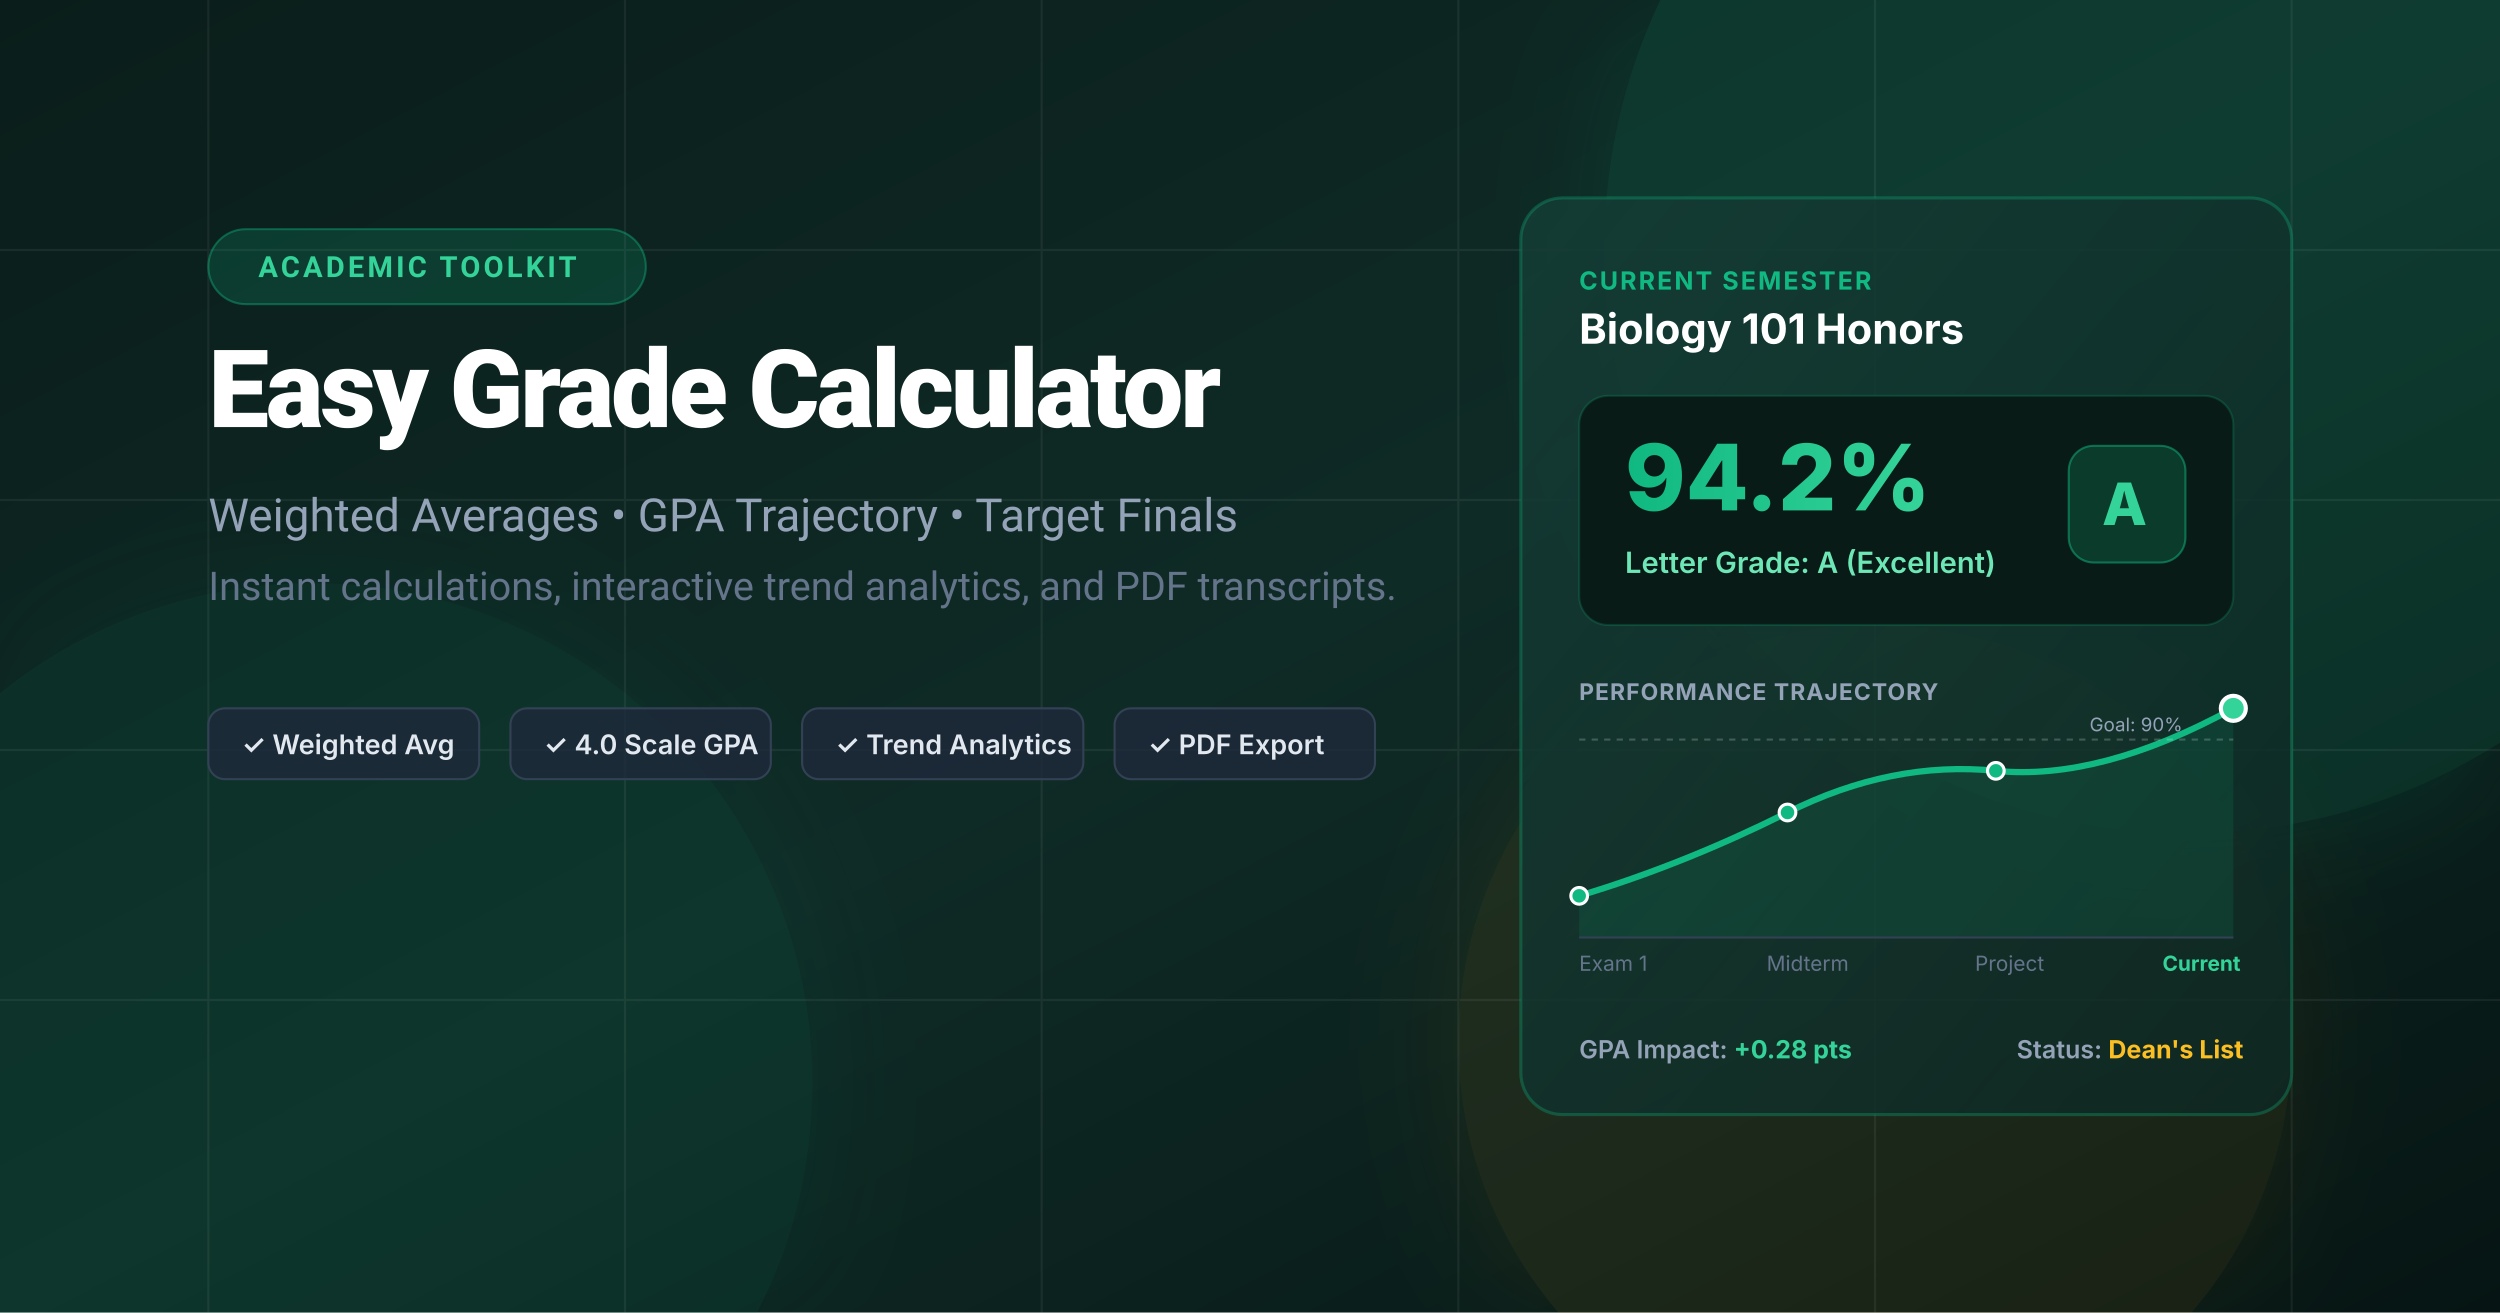
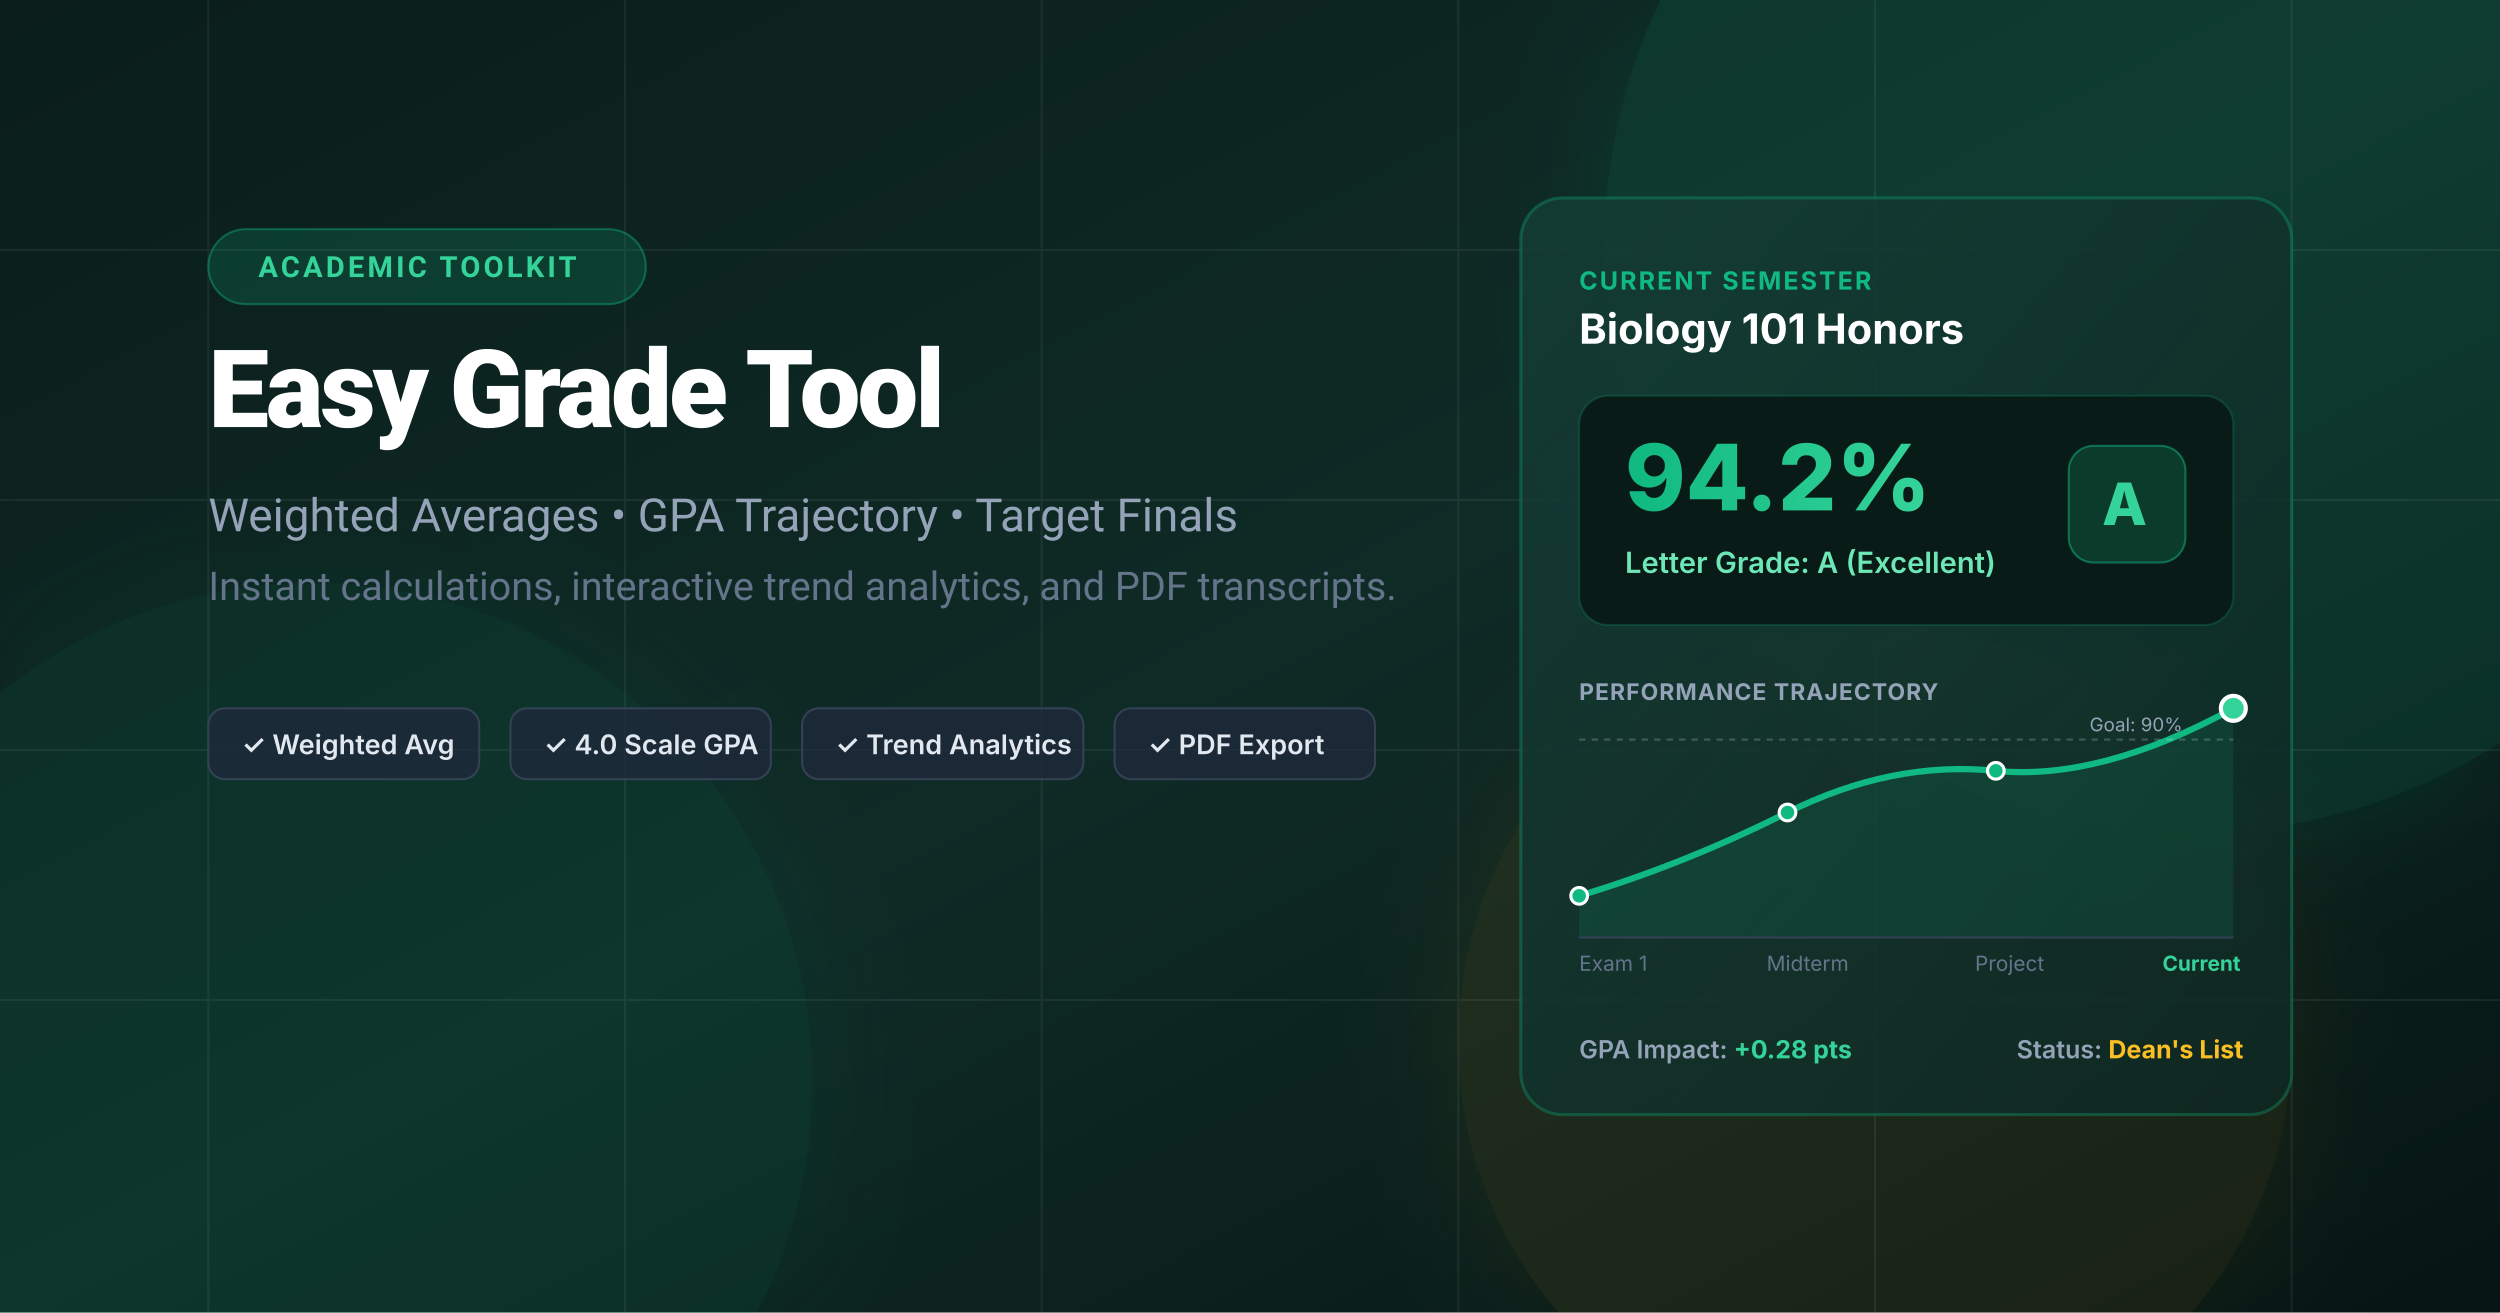
<svg xmlns="http://www.w3.org/2000/svg" viewBox="0 0 1200 630" width="1200" height="630">
  <defs>
    <linearGradient id="bgGrad" x1="0%" y1="0%" x2="100%" y2="100%">
      <stop offset="0%" stop-color="#0a1d1a" />
      <stop offset="50%" stop-color="#0f2b26" />
      <stop offset="100%" stop-color="#061513" />
    </linearGradient>
    <linearGradient id="cardGrad" x1="0%" y1="0%" x2="100%" y2="100%">
      <stop offset="0%" stop-color="#143c35" stop-opacity="0.9" />
      <stop offset="100%" stop-color="#0d2823" stop-opacity="0.8" />
    </linearGradient>
    <linearGradient id="accentGrad" x1="0%" y1="0%" x2="100%" y2="0%">
      <stop offset="0%" stop-color="#10b981" />
      <stop offset="100%" stop-color="#34d399" />
    </linearGradient>
    <linearGradient id="goldGrad" x1="0%" y1="0%" x2="100%" y2="0%">
      <stop offset="0%" stop-color="#f59e0b" />
      <stop offset="100%" stop-color="#fbbf24" />
    </linearGradient>
    <filter id="glow" x="-20%" y="-20%" width="140%" height="140%">
      <feGaussianBlur stdDeviation="30" result="blur" />
      <feComposite in="SourceGraphic" in2="blur" operator="over" />
    </filter>
  </defs>
  <rect width="1200" height="630" fill="url(#bgGrad)" />
  <circle cx="1050" cy="120" r="280" fill="#10b981" opacity="0.12" filter="url(#glow)" />
  <circle cx="150" cy="520" r="240" fill="#059669" opacity="0.10" filter="url(#glow)" />
  <circle cx="900" cy="500" r="200" fill="#f59e0b" opacity="0.08" filter="url(#glow)" />
  <g opacity="0.06" stroke="#ffffff" stroke-width="1">
    <line x1="100" y1="0" x2="100" y2="630" />
    <line x1="300" y1="0" x2="300" y2="630" />
    <line x1="500" y1="0" x2="500" y2="630" />
    <line x1="700" y1="0" x2="700" y2="630" />
    <line x1="900" y1="0" x2="900" y2="630" />
    <line x1="1100" y1="0" x2="1100" y2="630" />
    <line x1="0" y1="120" x2="1200" y2="120" />
    <line x1="0" y1="240" x2="1200" y2="240" />
    <line x1="0" y1="360" x2="1200" y2="360" />
    <line x1="0" y1="480" x2="1200" y2="480" />
  </g>
  <g transform="translate(100, 110)">
    <rect width="210" height="36" rx="18" fill="#10b981" fill-opacity="0.18" stroke="#10b981" stroke-opacity="0.4" stroke-width="1" />
    <text x="24" y="23" font-family="-apple-system, BlinkMacSystemFont, 'Segoe UI', Roboto, sans-serif" font-size="14" font-weight="700" fill="#34d399" letter-spacing="1.5">ACADEMIC TOOLKIT</text>
    <text x="0" y="95" font-family="-apple-system, BlinkMacSystemFont, 'Segoe UI', Roboto, sans-serif" font-size="52" font-weight="800" fill="#ffffff" letter-spacing="-1.5">
-       Easy Grade Calculator
+       Easy Grade Tool
    </text>
    <text x="0" y="145" font-family="-apple-system, BlinkMacSystemFont, 'Segoe UI', Roboto, sans-serif" font-size="22" font-weight="400" fill="#94a3b8">
      Weighted Averages • GPA Trajectory • Target Finals
    </text>
    <text x="0" y="178" font-family="-apple-system, BlinkMacSystemFont, 'Segoe UI', Roboto, sans-serif" font-size="19" font-weight="400" fill="#64748b">
      Instant calculations, interactive trend analytics, and PDF transcripts.
    </text>
    <g transform="translate(0, 230)">
      <rect x="0" y="0" width="130" height="34" rx="8" fill="#1e293b" fill-opacity="0.8" stroke="#334155" stroke-width="1" />
      <text x="16" y="22" font-family="-apple-system, BlinkMacSystemFont, sans-serif" font-size="13" font-weight="600" fill="#e2e8f0">✓ Weighted Avg</text>
      <rect x="145" y="0" width="125" height="34" rx="8" fill="#1e293b" fill-opacity="0.8" stroke="#334155" stroke-width="1" />
      <text x="161" y="22" font-family="-apple-system, BlinkMacSystemFont, sans-serif" font-size="13" font-weight="600" fill="#e2e8f0">✓ 4.0 Scale GPA</text>
      <rect x="285" y="0" width="135" height="34" rx="8" fill="#1e293b" fill-opacity="0.8" stroke="#334155" stroke-width="1" />
      <text x="301" y="22" font-family="-apple-system, BlinkMacSystemFont, sans-serif" font-size="13" font-weight="600" fill="#e2e8f0">✓ Trend Analytics</text>
      <rect x="435" y="0" width="125" height="34" rx="8" fill="#1e293b" fill-opacity="0.8" stroke="#334155" stroke-width="1" />
      <text x="451" y="22" font-family="-apple-system, BlinkMacSystemFont, sans-serif" font-size="13" font-weight="600" fill="#e2e8f0">✓ PDF Export</text>
    </g>
  </g>
  <g transform="translate(730, 95)">
    <rect width="370" height="440" rx="20" fill="url(#cardGrad)" stroke="#10b981" stroke-opacity="0.3" stroke-width="1.5" />
    <text x="28" y="44" font-family="-apple-system, BlinkMacSystemFont, sans-serif" font-size="12" font-weight="700" fill="#10b981" letter-spacing="1">CURRENT SEMESTER</text>
    <text x="28" y="70" font-family="-apple-system, BlinkMacSystemFont, sans-serif" font-size="20" font-weight="700" fill="#ffffff">Biology 101 Honors</text>
    <g transform="translate(28, 95)">
      <rect width="314" height="110" rx="14" fill="#091b17" stroke="#10b981" stroke-opacity="0.2" stroke-width="1" />
      <text x="22" y="55" font-family="-apple-system, BlinkMacSystemFont, sans-serif" font-size="44" font-weight="800" fill="url(#accentGrad)">94.2%</text>
      <text x="22" y="85" font-family="-apple-system, BlinkMacSystemFont, sans-serif" font-size="14" font-weight="600" fill="#6ee7b7">Letter Grade: A (Excellent)</text>
      <rect x="235" y="24" width="56" height="56" rx="12" fill="#10b981" fill-opacity="0.2" stroke="#10b981" stroke-opacity="0.5" stroke-width="1" />
      <text x="251" y="62" font-family="-apple-system, BlinkMacSystemFont, sans-serif" font-size="28" font-weight="800" fill="#34d399">A</text>
    </g>
    <g transform="translate(28, 225)">
      <text x="0" y="16" font-family="-apple-system, BlinkMacSystemFont, sans-serif" font-size="11" font-weight="700" fill="#94a3b8" letter-spacing="0.5">PERFORMANCE TRAJECTORY</text>
      <path d="M 0 110 Q 50 95, 100 70 T 200 50 T 314 20 L 314 130 L 0 130 Z" fill="#10b981" fill-opacity="0.12" />
      <path d="M 0 110 Q 50 95, 100 70 T 200 50 T 314 20" fill="none" stroke="#10b981" stroke-width="3" stroke-linecap="round" />
      <circle cx="0" cy="110" r="4" fill="#10b981" stroke="#ffffff" stroke-width="1.5" />
      <circle cx="100" cy="70" r="4" fill="#10b981" stroke="#ffffff" stroke-width="1.5" />
      <circle cx="200" cy="50" r="4" fill="#10b981" stroke="#ffffff" stroke-width="1.5" />
      <circle cx="314" cy="20" r="6" fill="#34d399" stroke="#ffffff" stroke-width="2" />
      <line x1="0" y1="35" x2="314" y2="35" stroke="#ffffff" stroke-opacity="0.2" stroke-dasharray="3 3" stroke-width="1" />
      <text x="245" y="31" font-family="-apple-system, BlinkMacSystemFont, sans-serif" font-size="9" fill="#94a3b8">Goal: 90%</text>
      <line x1="0" y1="130" x2="314" y2="130" stroke="#334155" stroke-width="1" />
      <text x="0" y="146" font-family="-apple-system, BlinkMacSystemFont, sans-serif" font-size="10" fill="#64748b">Exam 1</text>
      <text x="90" y="146" font-family="-apple-system, BlinkMacSystemFont, sans-serif" font-size="10" fill="#64748b">Midterm</text>
      <text x="190" y="146" font-family="-apple-system, BlinkMacSystemFont, sans-serif" font-size="10" fill="#64748b">Project</text>
      <text x="280" y="146" font-family="-apple-system, BlinkMacSystemFont, sans-serif" font-size="10" font-weight="700" fill="#34d399">Current</text>
    </g>
    <g transform="translate(28, 395)">
      <text x="0" y="18" font-family="-apple-system, BlinkMacSystemFont, sans-serif" font-size="12" font-weight="600" fill="#94a3b8">GPA Impact: <tspan fill="#34d399" font-weight="700">+0.28 pts</tspan>
      </text>
      <text x="210" y="18" font-family="-apple-system, BlinkMacSystemFont, sans-serif" font-size="12" font-weight="600" fill="#94a3b8">Status: <tspan fill="#fbbf24" font-weight="700">Dean's List</tspan>
      </text>
    </g>
  </g>
</svg>
